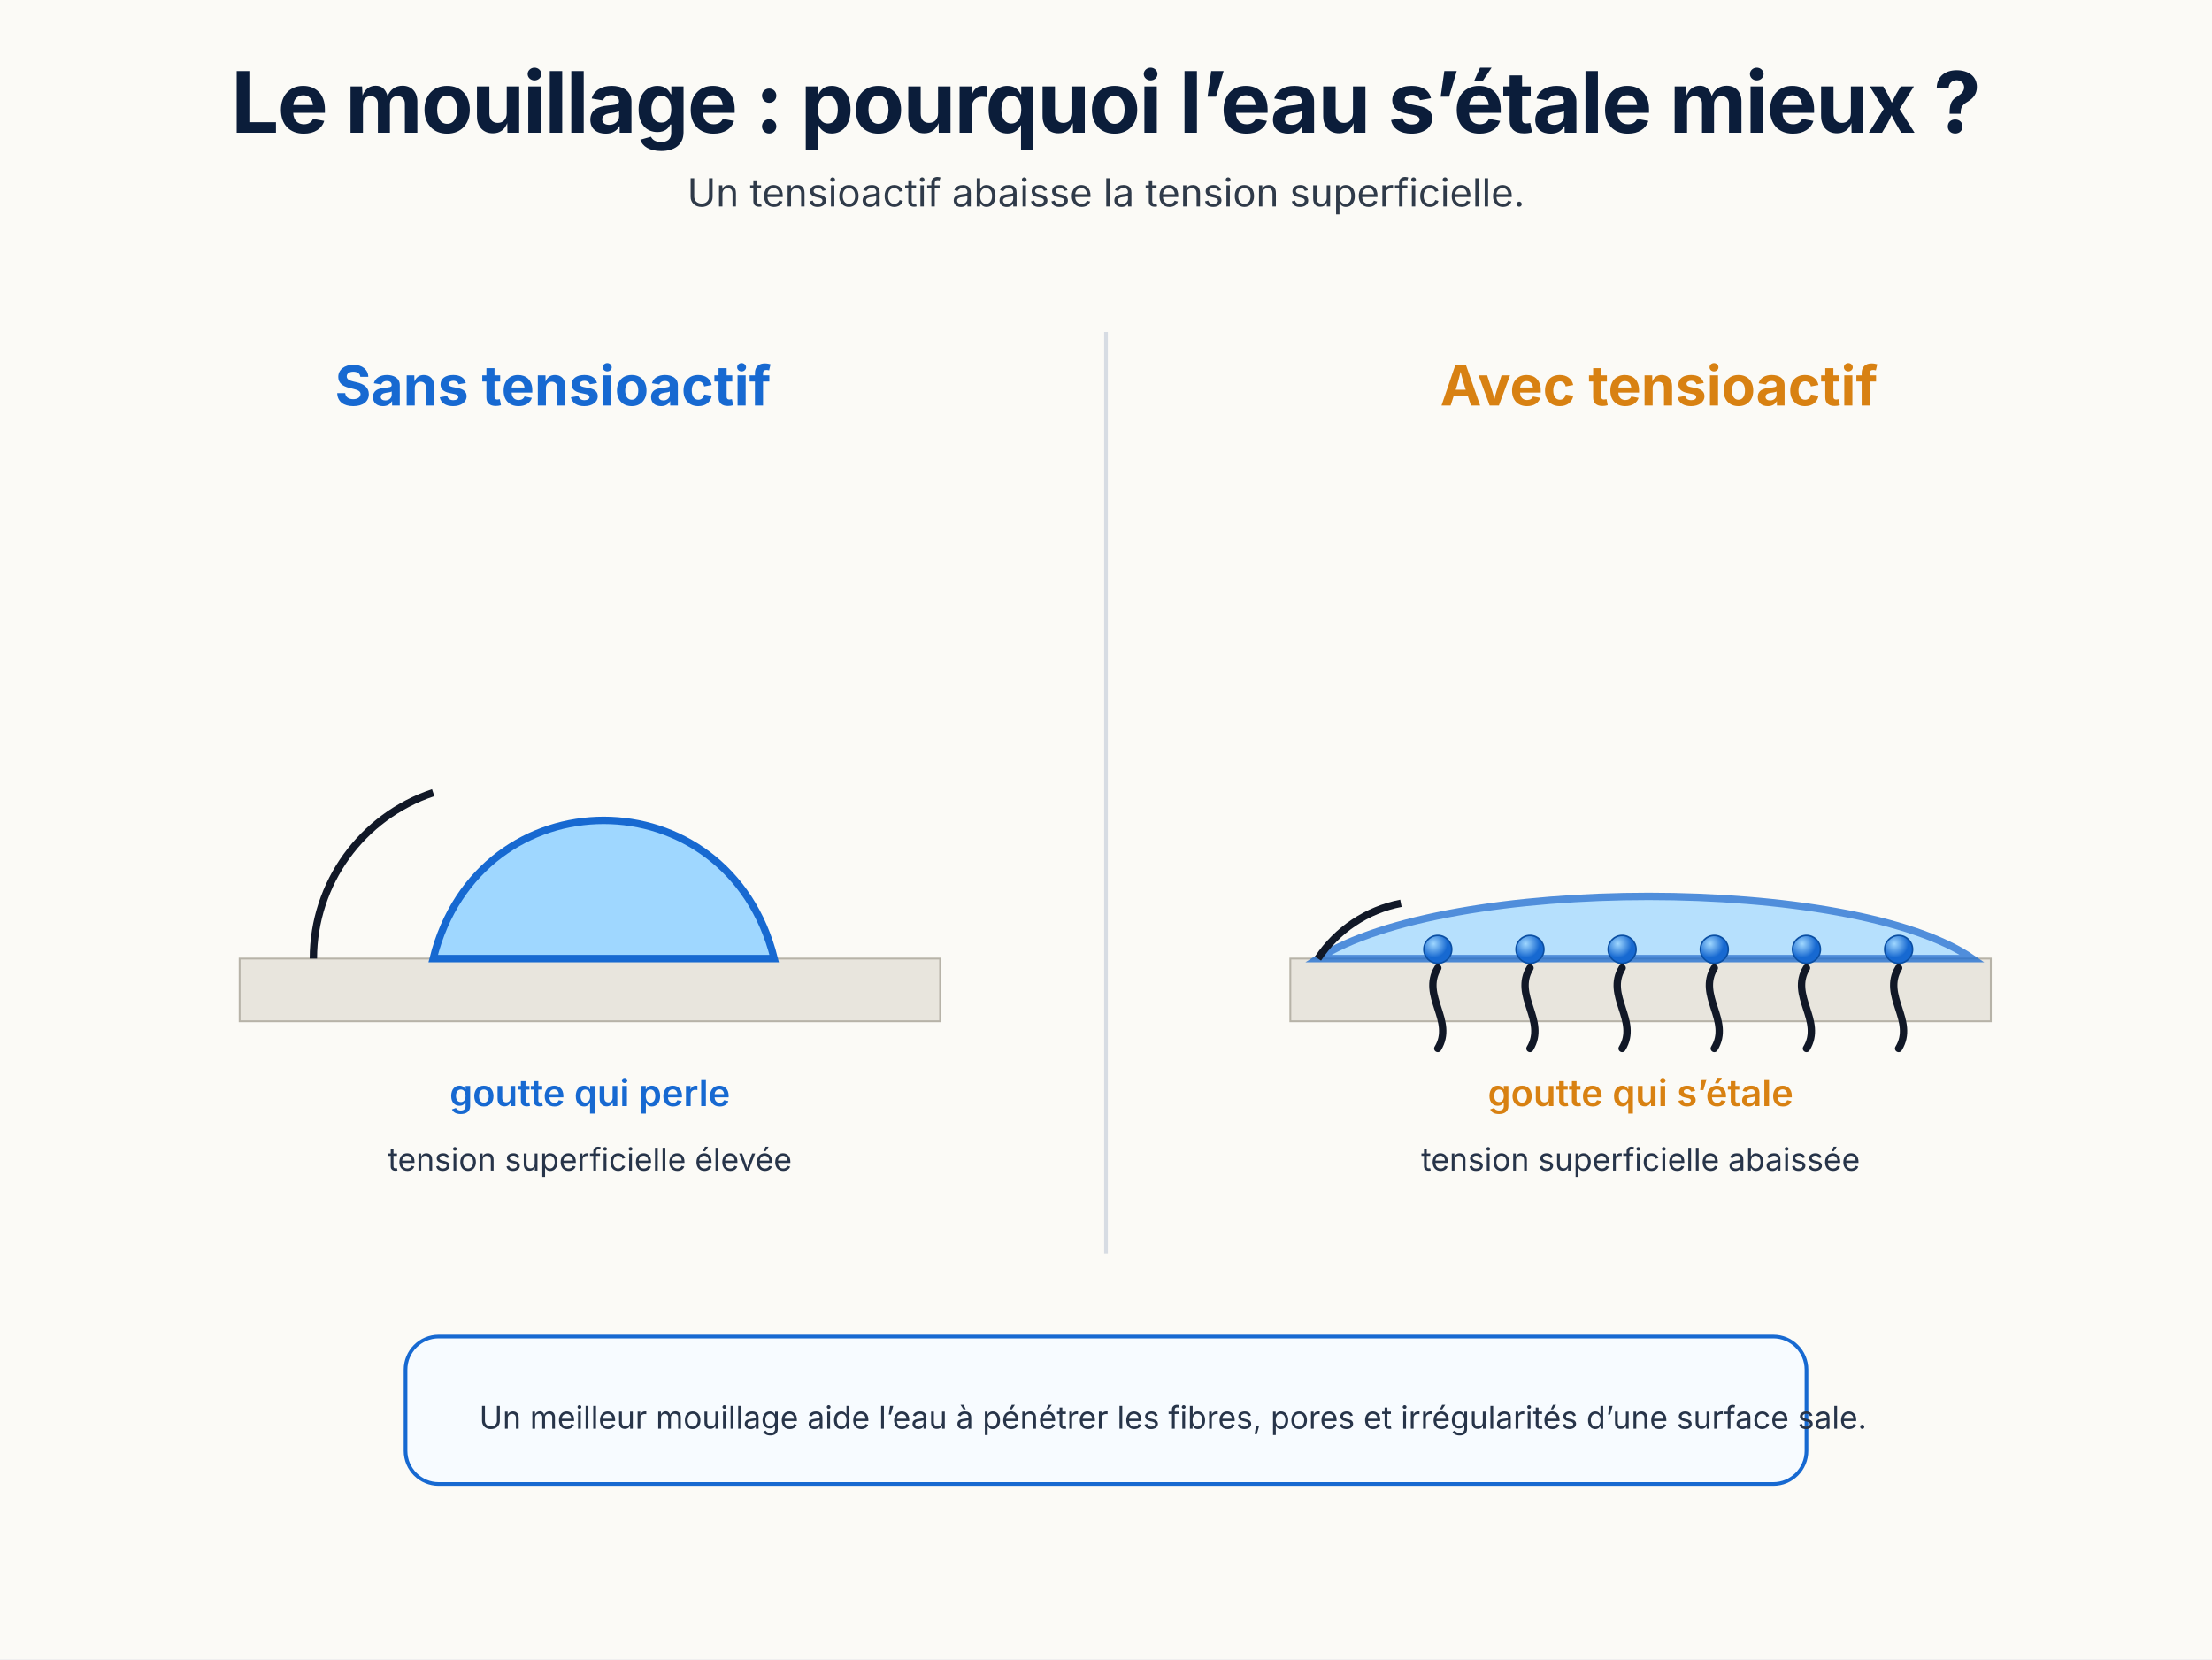
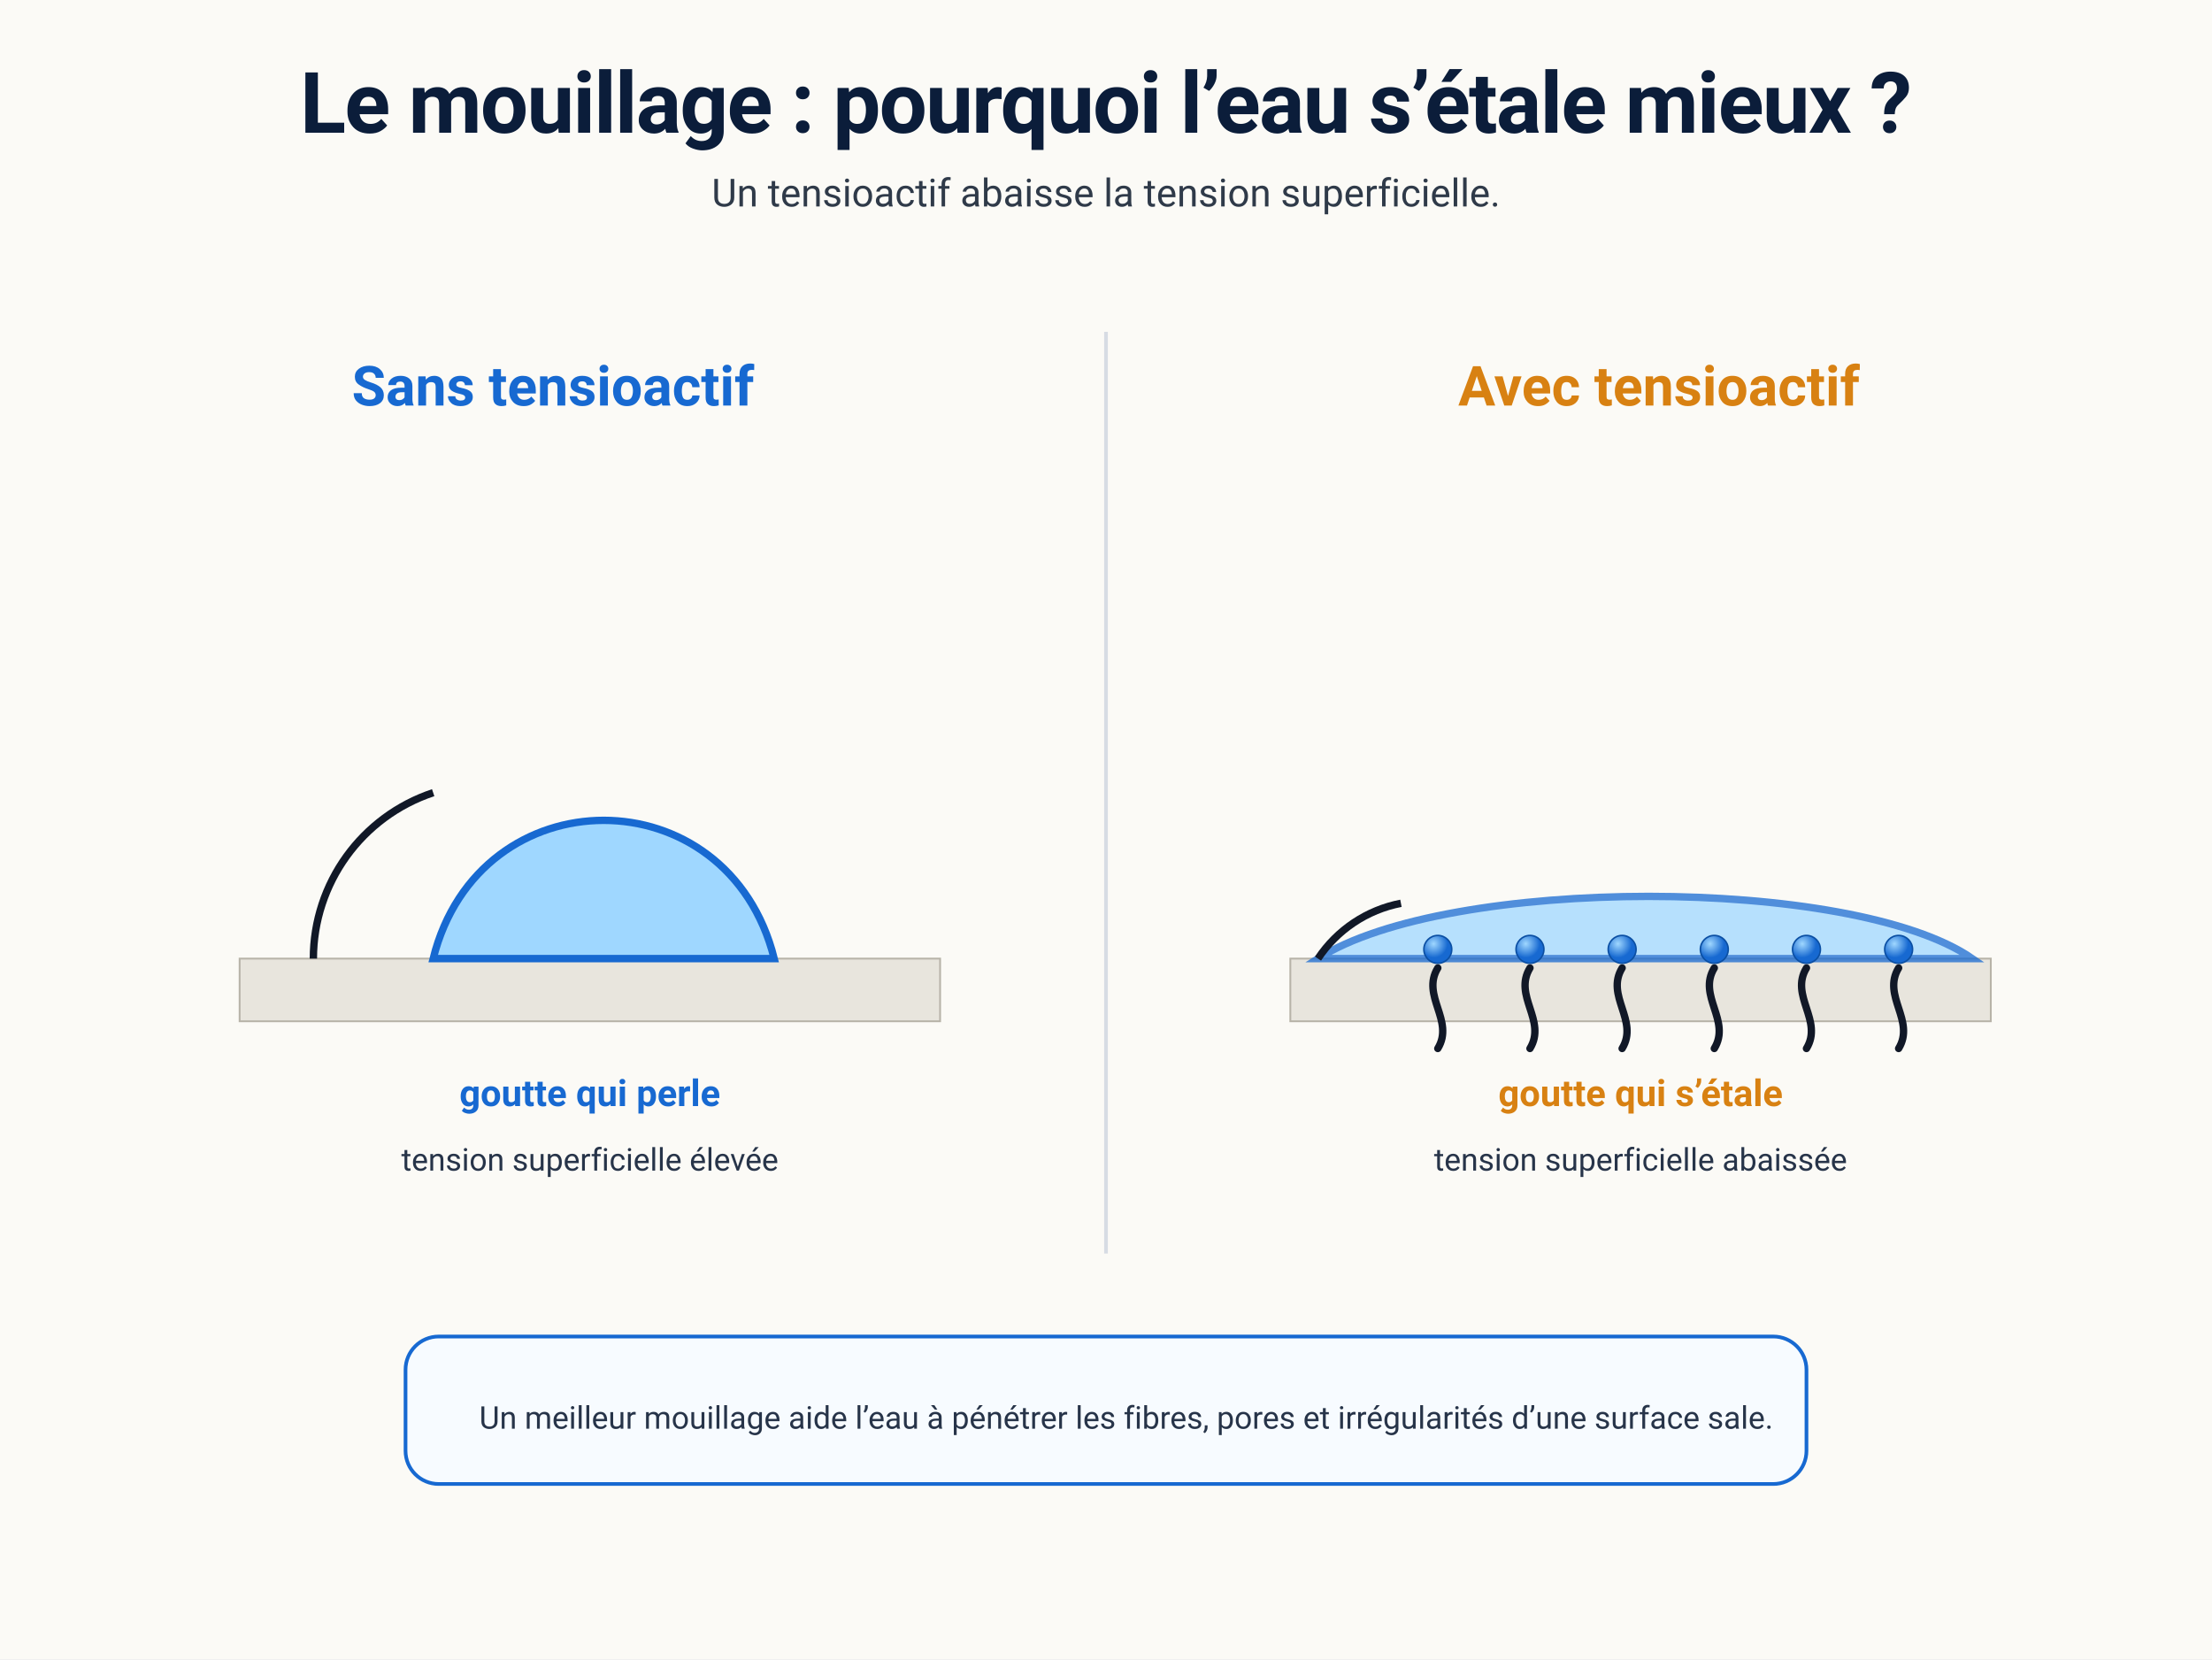
<svg xmlns="http://www.w3.org/2000/svg" width="1200" height="900" viewBox="0 0 1200 900" role="img" aria-labelledby="title desc">
  <defs>
    <style>
- .title{font:700 46px system-ui,-apple-system,BlinkMacSystemFont,'Segoe UI',sans-serif;fill:#0b1d3a;letter-spacing:-.8px}
- .subtitle{font:400 21px system-ui,-apple-system,BlinkMacSystemFont,'Segoe UI',sans-serif;fill:#2f3a49}
- .h2{font:700 30px system-ui,-apple-system,BlinkMacSystemFont,'Segoe UI',sans-serif;fill:#0b1d3a}
- .label{font:600 20px system-ui,-apple-system,BlinkMacSystemFont,'Segoe UI',sans-serif;fill:#0b1d3a}
- .small{font:400 17px system-ui,-apple-system,BlinkMacSystemFont,'Segoe UI',sans-serif;fill:#273449}
- .tiny{font:400 14px system-ui,-apple-system,BlinkMacSystemFont,'Segoe UI',sans-serif;fill:#4b5563}
- .mono{font:500 19px ui-monospace,SFMono-Regular,Menlo,monospace;fill:#111827}
+ .title{font:700 46px Roboto,Arial,sans-serif;fill:#0b1d3a;letter-spacing:-.8px}
+ .subtitle{font:400 21px Roboto,Arial,sans-serif;fill:#2f3a49}
+ .h2{font:700 30px Roboto,Arial,sans-serif;fill:#0b1d3a}
+ .label{font:600 20px Roboto,Arial,sans-serif;fill:#0b1d3a}
+ .small{font:400 17px Roboto,Arial,sans-serif;fill:#273449}
+ .tiny{font:400 14px Roboto,Arial,sans-serif;fill:#4b5563}
+ .mono{font:500 19px Roboto,Arial,sans-serif;fill:#111827}
.box{fill:#fff;stroke:#d7dce3;stroke-width:2}
.info{fill:#f7fbff;stroke:#1769d1;stroke-width:2}
.warn{fill:#fff9ed;stroke:#d88112;stroke-width:2}
.blue{fill:#1769d1}.orange{fill:#d88112}.green{fill:#237047}.purple{fill:#6a3aa8}.red{fill:#b84b3f}.muted{fill:#667085}
.tail{fill:none;stroke:#111827;stroke-width:4;stroke-linecap:round}
.line{stroke:#d7dce3;stroke-width:2}
</style>
    <radialGradient id="headBlue" cx="35%" cy="30%">
      <stop offset="0" stop-color="#9fd7ff" />
      <stop offset="1" stop-color="#1769d1" />
    </radialGradient>
    <radialGradient id="headOrange" cx="35%" cy="30%">
      <stop offset="0" stop-color="#ffe19a" />
      <stop offset="1" stop-color="#d88112" />
    </radialGradient>
    <marker id="arrow" markerWidth="10" markerHeight="10" refX="8" refY="3" orient="auto">
      <path d="M0,0 L0,6 L9,3 z" fill="#111827" />
    </marker>
    <marker id="arrowBlue" markerWidth="10" markerHeight="10" refX="8" refY="3" orient="auto">
      <path d="M0,0 L0,6 L9,3 z" fill="#1769d1" />
    </marker>
    <marker id="arrowOrange" markerWidth="10" markerHeight="10" refX="8" refY="3" orient="auto">
      <path d="M0,0 L0,6 L9,3 z" fill="#d88112" />
    </marker>
  </defs>
  <rect width="100%" height="100%" fill="#fbfaf6" />
  <text x="600.0" y="72" text-anchor="middle" class="title">Le mouillage : pourquoi l’eau s’étale mieux ?</text>
  <text x="600.0" y="112" text-anchor="middle" class="subtitle">Un tensioactif abaisse la tension superficielle.</text>
  <line x1="600" y1="180" x2="600" y2="680" class="line" />
  <text x="300" y="220" class="h2 blue" text-anchor="middle">Sans tensioactif</text>
  <text x="900" y="220" class="h2 orange" text-anchor="middle">Avec tensioactif</text>
  <rect x="130" y="520" width="380" height="34" fill="#e8e5dd" stroke="#b7b3a8" />
  <path d="M235 520 C260 420 395 420 420 520 Z" fill="#9fd7ff" stroke="#1769d1" stroke-width="4" />
  <path d="M170 520 A95 95 0 0 1 235 430" fill="none" stroke="#111827" stroke-width="4" />
  <text x="320" y="600" text-anchor="middle" class="label blue">goutte qui perle</text>
  <text x="320" y="635" text-anchor="middle" class="small">tension superficielle élevée</text>
  <rect x="700" y="520" width="380" height="34" fill="#e8e5dd" stroke="#b7b3a8" />
  <path d="M715 520 C785 475 1005 475 1070 520 Z" fill="#9fd7ff" opacity=".75" stroke="#1769d1" stroke-width="4" />
  <circle cx="780" cy="515" r="7.56" fill="url(#headBlue)" stroke="#0b4fa3" stroke-width="0.84" />
  <path d="M780 525.08 C770.76 540.2 789.24 553.64 780 568.76" class="tail" stroke-width="1.68" />
  <circle cx="830" cy="515" r="7.56" fill="url(#headBlue)" stroke="#0b4fa3" stroke-width="0.84" />
  <path d="M830 525.08 C820.76 540.2 839.24 553.64 830 568.76" class="tail" stroke-width="1.68" />
  <circle cx="880" cy="515" r="7.56" fill="url(#headBlue)" stroke="#0b4fa3" stroke-width="0.84" />
  <path d="M880 525.08 C870.76 540.2 889.24 553.64 880 568.76" class="tail" stroke-width="1.68" />
  <circle cx="930" cy="515" r="7.56" fill="url(#headBlue)" stroke="#0b4fa3" stroke-width="0.84" />
  <path d="M930 525.08 C920.76 540.2 939.24 553.64 930 568.76" class="tail" stroke-width="1.68" />
  <circle cx="980" cy="515" r="7.56" fill="url(#headBlue)" stroke="#0b4fa3" stroke-width="0.84" />
  <path d="M980 525.08 C970.76 540.2 989.24 553.64 980 568.76" class="tail" stroke-width="1.68" />
  <circle cx="1030" cy="515" r="7.56" fill="url(#headBlue)" stroke="#0b4fa3" stroke-width="0.84" />
  <path d="M1030 525.08 C1020.76 540.2 1039.24 553.64 1030 568.76" class="tail" stroke-width="1.68" />
  <path d="M715 520 A70 70 0 0 1 760 490" fill="none" stroke="#111827" stroke-width="4" />
  <text x="890" y="600" text-anchor="middle" class="label orange">goutte qui s’étale</text>
  <text x="890" y="635" text-anchor="middle" class="small">tension superficielle abaissée</text>
  <rect x="220" y="725" width="760" height="80" rx="18" class="info" />
  <text x="260" y="775" class="small">Un meilleur mouillage aide l’eau à pénétrer les fibres, pores et irrégularités d’une surface sale.</text>
</svg>
